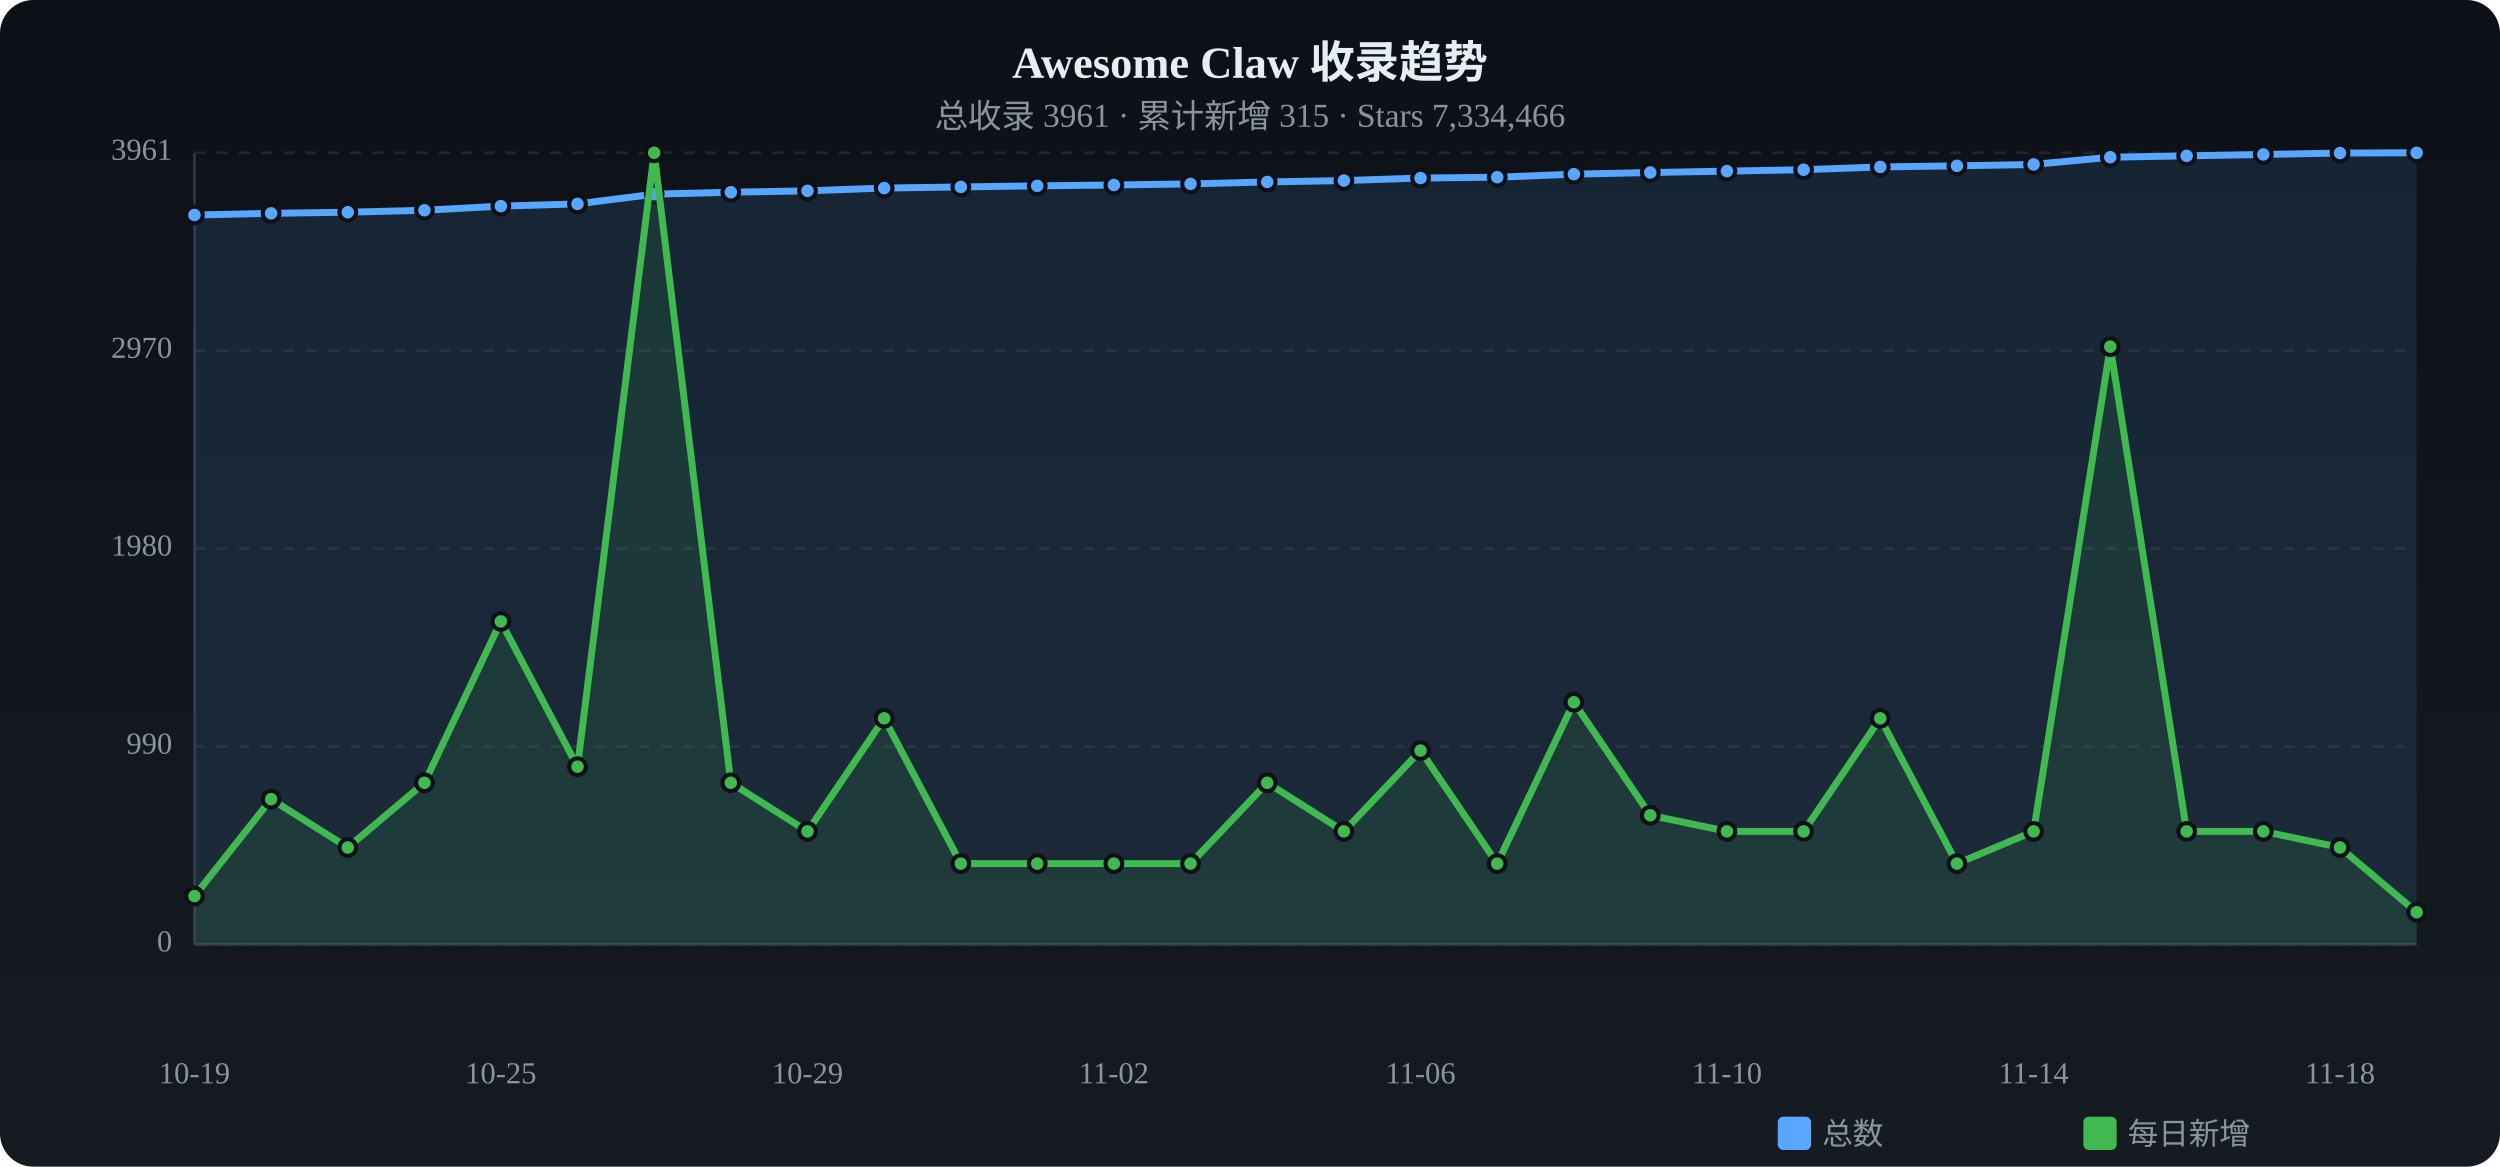
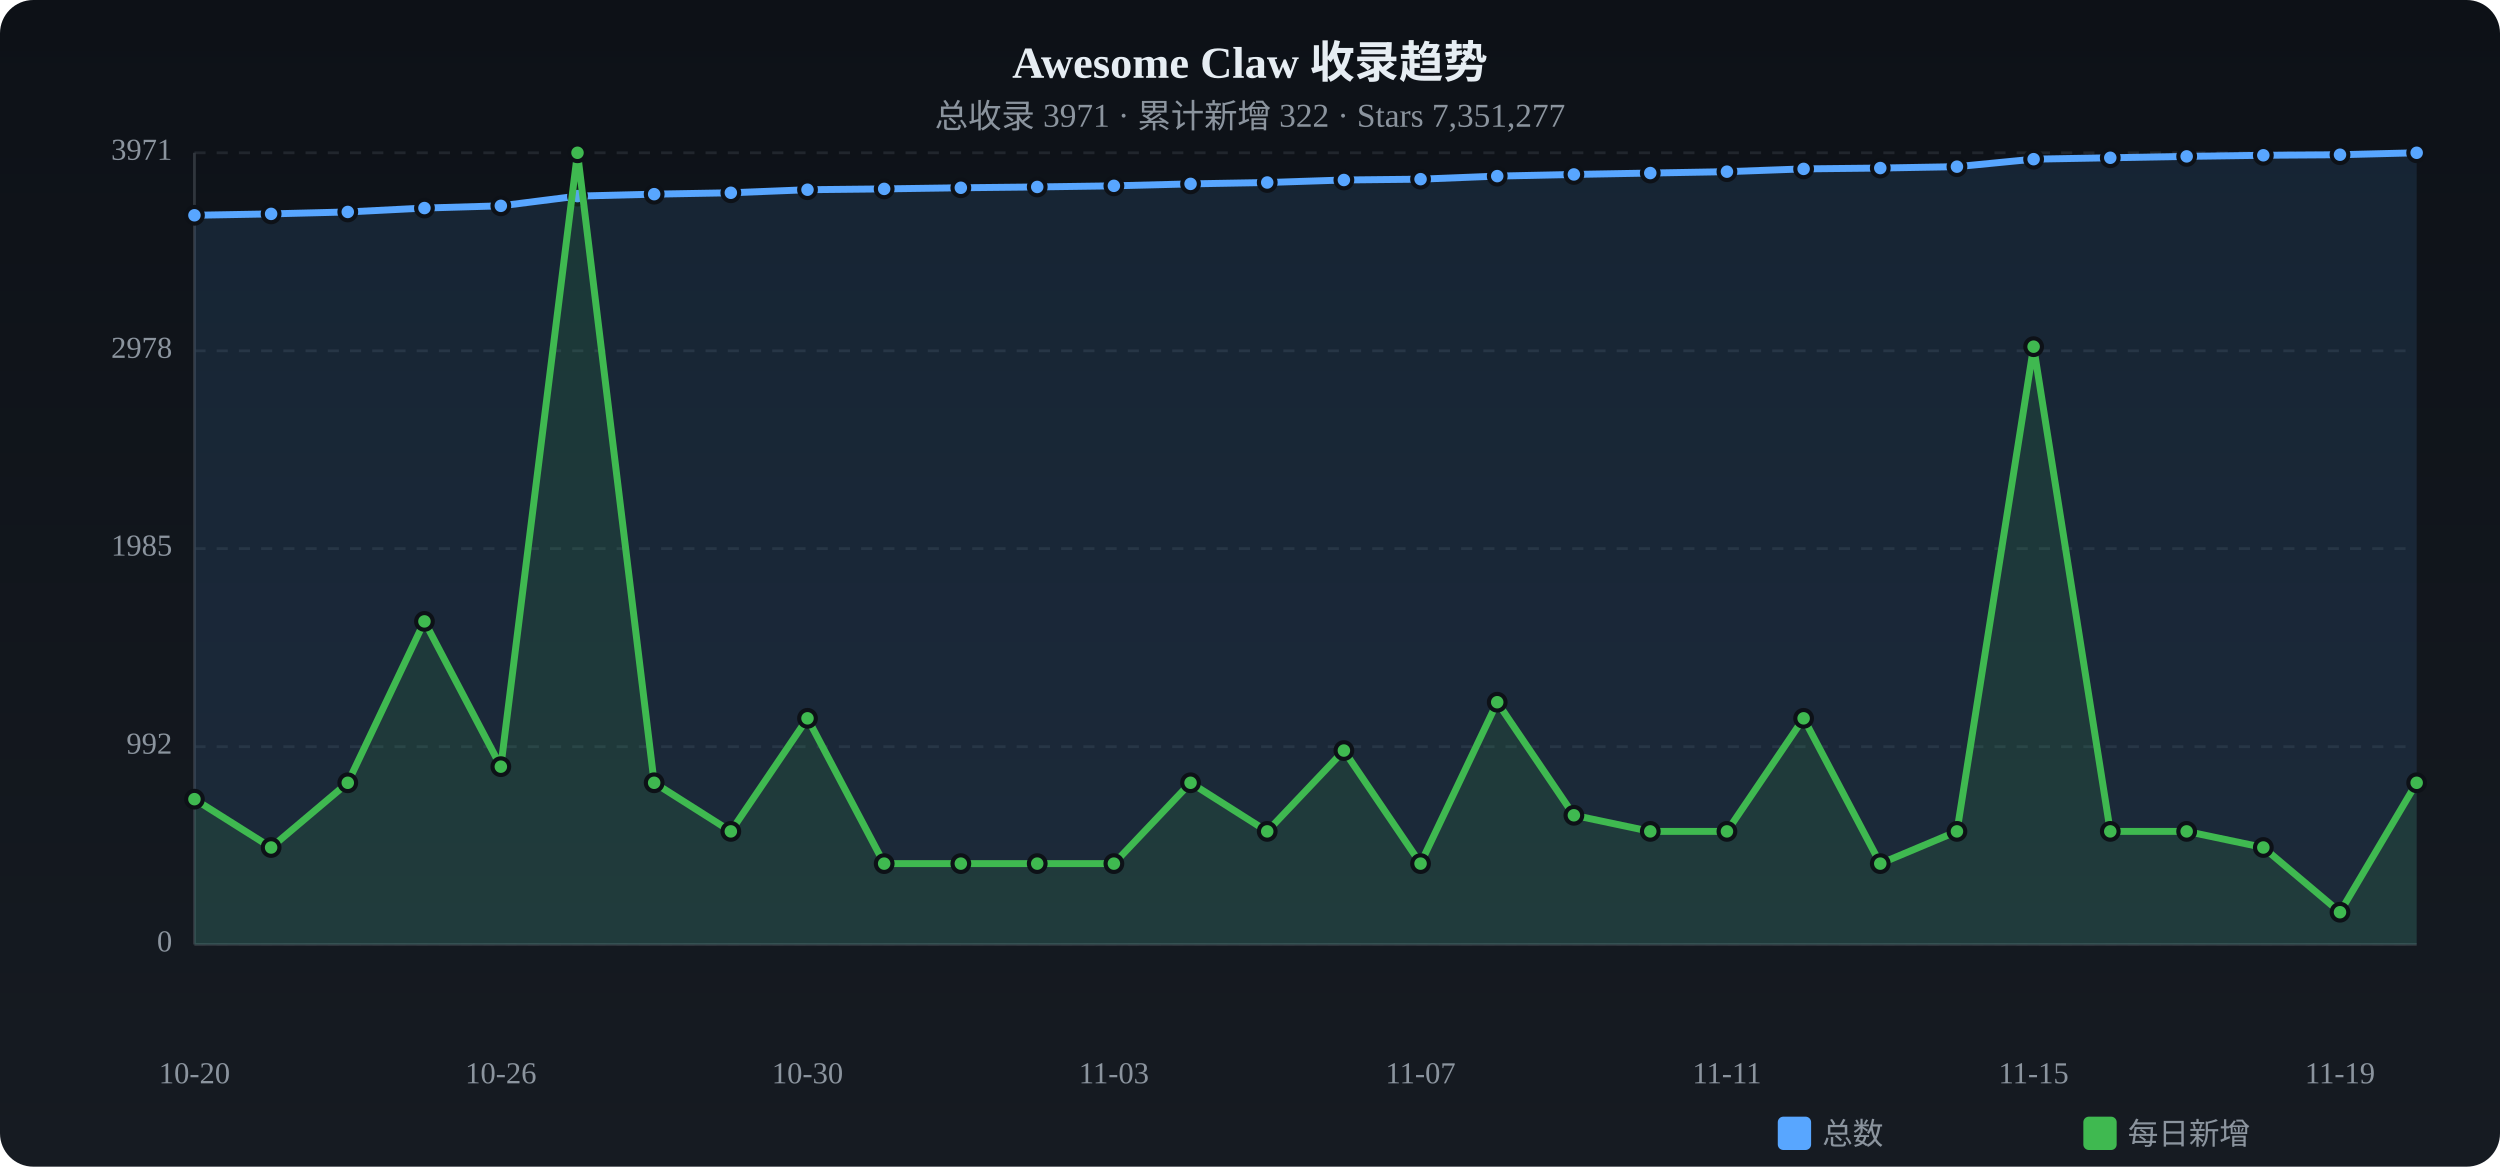
<svg xmlns="http://www.w3.org/2000/svg" viewBox="0 0 900 420" width="900" height="420">
  <defs>
    <linearGradient id="tbg" x1="0%" y1="0%" x2="0%" y2="100%">
      <stop offset="0%" stop-color="#0d1117" />
      <stop offset="100%" stop-color="#161b22" />
    </linearGradient>
  </defs>
  <rect width="900" height="420" rx="12" fill="url(#tbg)" />
  <text x="450.0" y="28" text-anchor="middle" fill="#e6edf3" font-size="16" font-weight="bold">Awesome Claw 收录趋势</text>
-   <text x="450.0" y="46" text-anchor="middle" fill="#8b949e" font-size="12">总收录 3961 · 累计新增 315 · Stars 7,334,466</text>
+   <text x="450.0" y="46" text-anchor="middle" fill="#8b949e" font-size="12">总收录 3971 · 累计新增 322 · Stars 7,351,277</text>
  <text x="62" y="340.0" text-anchor="end" fill="#8b949e" font-size="11" dominant-baseline="middle">0</text>
  <line x1="70" y1="340.0" x2="870" y2="340.0" stroke="#21262d" stroke-dasharray="4 4" />
-   <text x="62" y="268.8" text-anchor="end" fill="#8b949e" font-size="11" dominant-baseline="middle">990</text>
+   <text x="62" y="268.8" text-anchor="end" fill="#8b949e" font-size="11" dominant-baseline="middle">992</text>
  <line x1="70" y1="268.8" x2="870" y2="268.8" stroke="#21262d" stroke-dasharray="4 4" />
-   <text x="62" y="197.5" text-anchor="end" fill="#8b949e" font-size="11" dominant-baseline="middle">1980</text>
+   <text x="62" y="197.5" text-anchor="end" fill="#8b949e" font-size="11" dominant-baseline="middle">1985</text>
  <line x1="70" y1="197.5" x2="870" y2="197.5" stroke="#21262d" stroke-dasharray="4 4" />
-   <text x="62" y="126.3" text-anchor="end" fill="#8b949e" font-size="11" dominant-baseline="middle">2970</text>
+   <text x="62" y="126.3" text-anchor="end" fill="#8b949e" font-size="11" dominant-baseline="middle">2978</text>
  <line x1="70" y1="126.3" x2="870" y2="126.3" stroke="#21262d" stroke-dasharray="4 4" />
-   <text x="62" y="55.0" text-anchor="end" fill="#8b949e" font-size="11" dominant-baseline="middle">3961</text>
+   <text x="62" y="55.0" text-anchor="end" fill="#8b949e" font-size="11" dominant-baseline="middle">3971</text>
  <line x1="70" y1="55.0" x2="870" y2="55.0" stroke="#21262d" stroke-dasharray="4 4" />
  <line x1="70" y1="55" x2="70" y2="340" stroke="#30363d" />
  <line x1="70" y1="340" x2="870" y2="340" stroke="#30363d" />
-   <path d="M70.0,77.4 L97.6,76.8 L125.2,76.4 L152.8,75.7 L180.3,74.2 L207.9,73.4 L235.5,69.9 L263.1,69.2 L290.7,68.7 L318.3,67.7 L345.9,67.3 L373.4,66.9 L401.0,66.6 L428.6,66.2 L456.2,65.5 L483.8,65.0 L511.4,64.1 L539.0,63.8 L566.6,62.7 L594.1,62.1 L621.7,61.6 L649.3,61.1 L676.9,60.1 L704.5,59.7 L732.1,59.2 L759.7,56.6 L787.2,56.1 L814.8,55.6 L842.4,55.1 L870.0,55.0 L870.0,340 L70.0,340 Z" fill="#58a6ff" opacity="0.12" />
-   <polyline points="70.0,77.4 97.6,76.8 125.2,76.4 152.8,75.7 180.3,74.2 207.9,73.4 235.5,69.9 263.1,69.2 290.7,68.7 318.3,67.7 345.9,67.3 373.4,66.9 401.0,66.6 428.6,66.2 456.2,65.5 483.8,65.0 511.4,64.1 539.0,63.8 566.6,62.7 594.1,62.1 621.7,61.6 649.3,61.1 676.9,60.1 704.5,59.7 732.1,59.2 759.7,56.6 787.2,56.1 814.8,55.6 842.4,55.1 870.0,55.0" fill="none" stroke="#58a6ff" stroke-width="2.5" stroke-linecap="round" stroke-linejoin="round" />
-   <circle cx="70.0" cy="77.4" r="3" fill="#58a6ff" stroke="#0d1117" stroke-width="1.5" />
-   <circle cx="97.6" cy="76.8" r="3" fill="#58a6ff" stroke="#0d1117" stroke-width="1.5" />
-   <circle cx="125.2" cy="76.4" r="3" fill="#58a6ff" stroke="#0d1117" stroke-width="1.5" />
-   <circle cx="152.8" cy="75.7" r="3" fill="#58a6ff" stroke="#0d1117" stroke-width="1.5" />
-   <circle cx="180.3" cy="74.2" r="3" fill="#58a6ff" stroke="#0d1117" stroke-width="1.5" />
-   <circle cx="207.9" cy="73.4" r="3" fill="#58a6ff" stroke="#0d1117" stroke-width="1.5" />
+   <path d="M70.0,77.5 L97.6,77.0 L125.2,76.3 L152.8,74.9 L180.3,74.1 L207.9,70.6 L235.5,69.9 L263.1,69.4 L290.7,68.3 L318.3,68.0 L345.9,67.6 L373.4,67.3 L401.0,66.9 L428.6,66.2 L456.2,65.7 L483.8,64.8 L511.4,64.5 L539.0,63.4 L566.6,62.8 L594.1,62.3 L621.7,61.8 L649.3,60.8 L676.9,60.5 L704.5,60.0 L732.1,57.3 L759.7,56.8 L787.2,56.3 L814.8,55.9 L842.4,55.7 L870.0,55.0 L870.0,340 L70.0,340 Z" fill="#58a6ff" opacity="0.12" />
+   <polyline points="70.0,77.5 97.6,77.0 125.2,76.3 152.8,74.9 180.3,74.1 207.9,70.6 235.5,69.9 263.1,69.4 290.7,68.3 318.3,68.0 345.9,67.6 373.4,67.3 401.0,66.9 428.6,66.2 456.2,65.7 483.8,64.8 511.4,64.5 539.0,63.4 566.6,62.8 594.1,62.3 621.7,61.8 649.3,60.8 676.9,60.5 704.5,60.0 732.1,57.3 759.7,56.8 787.2,56.3 814.8,55.9 842.4,55.7 870.0,55.0" fill="none" stroke="#58a6ff" stroke-width="2.5" stroke-linecap="round" stroke-linejoin="round" />
+   <circle cx="70.0" cy="77.5" r="3" fill="#58a6ff" stroke="#0d1117" stroke-width="1.5" />
+   <circle cx="97.6" cy="77.0" r="3" fill="#58a6ff" stroke="#0d1117" stroke-width="1.5" />
+   <circle cx="125.2" cy="76.3" r="3" fill="#58a6ff" stroke="#0d1117" stroke-width="1.5" />
+   <circle cx="152.8" cy="74.9" r="3" fill="#58a6ff" stroke="#0d1117" stroke-width="1.5" />
+   <circle cx="180.3" cy="74.1" r="3" fill="#58a6ff" stroke="#0d1117" stroke-width="1.5" />
+   <circle cx="207.9" cy="70.6" r="3" fill="#58a6ff" stroke="#0d1117" stroke-width="1.5" />
  <circle cx="235.5" cy="69.9" r="3" fill="#58a6ff" stroke="#0d1117" stroke-width="1.5" />
-   <circle cx="263.1" cy="69.2" r="3" fill="#58a6ff" stroke="#0d1117" stroke-width="1.5" />
-   <circle cx="290.7" cy="68.7" r="3" fill="#58a6ff" stroke="#0d1117" stroke-width="1.5" />
-   <circle cx="318.3" cy="67.7" r="3" fill="#58a6ff" stroke="#0d1117" stroke-width="1.5" />
-   <circle cx="345.9" cy="67.3" r="3" fill="#58a6ff" stroke="#0d1117" stroke-width="1.5" />
-   <circle cx="373.4" cy="66.9" r="3" fill="#58a6ff" stroke="#0d1117" stroke-width="1.5" />
-   <circle cx="401.0" cy="66.6" r="3" fill="#58a6ff" stroke="#0d1117" stroke-width="1.5" />
+   <circle cx="263.1" cy="69.4" r="3" fill="#58a6ff" stroke="#0d1117" stroke-width="1.5" />
+   <circle cx="290.7" cy="68.3" r="3" fill="#58a6ff" stroke="#0d1117" stroke-width="1.5" />
+   <circle cx="318.3" cy="68.0" r="3" fill="#58a6ff" stroke="#0d1117" stroke-width="1.5" />
+   <circle cx="345.9" cy="67.6" r="3" fill="#58a6ff" stroke="#0d1117" stroke-width="1.5" />
+   <circle cx="373.4" cy="67.3" r="3" fill="#58a6ff" stroke="#0d1117" stroke-width="1.5" />
+   <circle cx="401.0" cy="66.9" r="3" fill="#58a6ff" stroke="#0d1117" stroke-width="1.5" />
  <circle cx="428.6" cy="66.2" r="3" fill="#58a6ff" stroke="#0d1117" stroke-width="1.5" />
-   <circle cx="456.2" cy="65.5" r="3" fill="#58a6ff" stroke="#0d1117" stroke-width="1.5" />
-   <circle cx="483.8" cy="65.0" r="3" fill="#58a6ff" stroke="#0d1117" stroke-width="1.5" />
-   <circle cx="511.4" cy="64.1" r="3" fill="#58a6ff" stroke="#0d1117" stroke-width="1.5" />
-   <circle cx="539.0" cy="63.8" r="3" fill="#58a6ff" stroke="#0d1117" stroke-width="1.5" />
-   <circle cx="566.6" cy="62.7" r="3" fill="#58a6ff" stroke="#0d1117" stroke-width="1.5" />
-   <circle cx="594.1" cy="62.1" r="3" fill="#58a6ff" stroke="#0d1117" stroke-width="1.5" />
-   <circle cx="621.7" cy="61.6" r="3" fill="#58a6ff" stroke="#0d1117" stroke-width="1.5" />
-   <circle cx="649.3" cy="61.1" r="3" fill="#58a6ff" stroke="#0d1117" stroke-width="1.5" />
-   <circle cx="676.9" cy="60.1" r="3" fill="#58a6ff" stroke="#0d1117" stroke-width="1.5" />
-   <circle cx="704.5" cy="59.7" r="3" fill="#58a6ff" stroke="#0d1117" stroke-width="1.5" />
-   <circle cx="732.1" cy="59.2" r="3" fill="#58a6ff" stroke="#0d1117" stroke-width="1.5" />
-   <circle cx="759.7" cy="56.6" r="3" fill="#58a6ff" stroke="#0d1117" stroke-width="1.5" />
-   <circle cx="787.2" cy="56.1" r="3" fill="#58a6ff" stroke="#0d1117" stroke-width="1.5" />
-   <circle cx="814.8" cy="55.6" r="3" fill="#58a6ff" stroke="#0d1117" stroke-width="1.5" />
-   <circle cx="842.4" cy="55.1" r="3" fill="#58a6ff" stroke="#0d1117" stroke-width="1.5" />
+   <circle cx="456.2" cy="65.7" r="3" fill="#58a6ff" stroke="#0d1117" stroke-width="1.5" />
+   <circle cx="483.8" cy="64.8" r="3" fill="#58a6ff" stroke="#0d1117" stroke-width="1.5" />
+   <circle cx="511.4" cy="64.5" r="3" fill="#58a6ff" stroke="#0d1117" stroke-width="1.5" />
+   <circle cx="539.0" cy="63.4" r="3" fill="#58a6ff" stroke="#0d1117" stroke-width="1.5" />
+   <circle cx="566.6" cy="62.8" r="3" fill="#58a6ff" stroke="#0d1117" stroke-width="1.5" />
+   <circle cx="594.1" cy="62.3" r="3" fill="#58a6ff" stroke="#0d1117" stroke-width="1.5" />
+   <circle cx="621.7" cy="61.8" r="3" fill="#58a6ff" stroke="#0d1117" stroke-width="1.5" />
+   <circle cx="649.3" cy="60.8" r="3" fill="#58a6ff" stroke="#0d1117" stroke-width="1.5" />
+   <circle cx="676.9" cy="60.5" r="3" fill="#58a6ff" stroke="#0d1117" stroke-width="1.5" />
+   <circle cx="704.5" cy="60.0" r="3" fill="#58a6ff" stroke="#0d1117" stroke-width="1.5" />
+   <circle cx="732.1" cy="57.3" r="3" fill="#58a6ff" stroke="#0d1117" stroke-width="1.5" />
+   <circle cx="759.7" cy="56.8" r="3" fill="#58a6ff" stroke="#0d1117" stroke-width="1.5" />
+   <circle cx="787.2" cy="56.3" r="3" fill="#58a6ff" stroke="#0d1117" stroke-width="1.5" />
+   <circle cx="814.8" cy="55.9" r="3" fill="#58a6ff" stroke="#0d1117" stroke-width="1.5" />
+   <circle cx="842.4" cy="55.7" r="3" fill="#58a6ff" stroke="#0d1117" stroke-width="1.5" />
  <circle cx="870.0" cy="55.0" r="3" fill="#58a6ff" stroke="#0d1117" stroke-width="1.5" />
-   <path d="M70.0,322.6 L97.6,287.7 L125.2,305.1 L152.8,281.8 L180.3,223.7 L207.9,276.0 L235.5,55.0 L263.1,281.8 L290.7,299.3 L318.3,258.6 L345.9,310.9 L373.4,310.9 L401.0,310.9 L428.6,310.9 L456.2,281.8 L483.8,299.3 L511.4,270.2 L539.0,310.9 L566.6,252.8 L594.1,293.5 L621.7,299.3 L649.3,299.3 L676.9,258.6 L704.5,310.9 L732.1,299.3 L759.7,124.8 L787.2,299.3 L814.8,299.3 L842.4,305.1 L870.0,328.4 L870.0,340 L70.0,340 Z" fill="#3fb950" opacity="0.12" />
-   <polyline points="70.0,322.6 97.6,287.7 125.2,305.1 152.8,281.8 180.3,223.7 207.9,276.0 235.5,55.0 263.1,281.8 290.7,299.3 318.3,258.6 345.9,310.9 373.4,310.9 401.0,310.9 428.6,310.9 456.2,281.8 483.8,299.3 511.4,270.2 539.0,310.9 566.6,252.8 594.1,293.5 621.7,299.3 649.3,299.3 676.9,258.6 704.5,310.9 732.1,299.3 759.7,124.8 787.2,299.3 814.8,299.3 842.4,305.1 870.0,328.4" fill="none" stroke="#3fb950" stroke-width="2.5" stroke-linecap="round" stroke-linejoin="round" />
-   <circle cx="70.0" cy="322.6" r="3" fill="#3fb950" stroke="#0d1117" stroke-width="1.5" />
-   <circle cx="97.6" cy="287.7" r="3" fill="#3fb950" stroke="#0d1117" stroke-width="1.5" />
-   <circle cx="125.2" cy="305.1" r="3" fill="#3fb950" stroke="#0d1117" stroke-width="1.5" />
-   <circle cx="152.8" cy="281.8" r="3" fill="#3fb950" stroke="#0d1117" stroke-width="1.5" />
-   <circle cx="180.3" cy="223.7" r="3" fill="#3fb950" stroke="#0d1117" stroke-width="1.5" />
-   <circle cx="207.9" cy="276.0" r="3" fill="#3fb950" stroke="#0d1117" stroke-width="1.5" />
-   <circle cx="235.5" cy="55.0" r="3" fill="#3fb950" stroke="#0d1117" stroke-width="1.5" />
-   <circle cx="263.1" cy="281.8" r="3" fill="#3fb950" stroke="#0d1117" stroke-width="1.5" />
-   <circle cx="290.7" cy="299.3" r="3" fill="#3fb950" stroke="#0d1117" stroke-width="1.5" />
-   <circle cx="318.3" cy="258.6" r="3" fill="#3fb950" stroke="#0d1117" stroke-width="1.5" />
+   <path d="M70.0,287.7 L97.6,305.1 L125.2,281.8 L152.8,223.7 L180.3,276.0 L207.9,55.0 L235.5,281.8 L263.1,299.3 L290.7,258.6 L318.3,310.9 L345.9,310.9 L373.4,310.9 L401.0,310.9 L428.6,281.8 L456.2,299.3 L483.8,270.2 L511.4,310.9 L539.0,252.8 L566.6,293.5 L594.1,299.3 L621.7,299.3 L649.3,258.6 L676.9,310.9 L704.5,299.3 L732.1,124.8 L759.7,299.3 L787.2,299.3 L814.8,305.1 L842.4,328.4 L870.0,281.8 L870.0,340 L70.0,340 Z" fill="#3fb950" opacity="0.12" />
+   <polyline points="70.0,287.7 97.6,305.1 125.2,281.8 152.8,223.7 180.3,276.0 207.9,55.0 235.5,281.8 263.1,299.3 290.7,258.6 318.3,310.9 345.9,310.9 373.4,310.9 401.0,310.9 428.6,281.8 456.2,299.3 483.8,270.2 511.4,310.9 539.0,252.8 566.6,293.5 594.1,299.3 621.7,299.3 649.3,258.6 676.9,310.9 704.5,299.3 732.1,124.8 759.7,299.3 787.2,299.3 814.8,305.1 842.4,328.4 870.0,281.8" fill="none" stroke="#3fb950" stroke-width="2.5" stroke-linecap="round" stroke-linejoin="round" />
+   <circle cx="70.0" cy="287.7" r="3" fill="#3fb950" stroke="#0d1117" stroke-width="1.5" />
+   <circle cx="97.6" cy="305.1" r="3" fill="#3fb950" stroke="#0d1117" stroke-width="1.5" />
+   <circle cx="125.2" cy="281.8" r="3" fill="#3fb950" stroke="#0d1117" stroke-width="1.5" />
+   <circle cx="152.8" cy="223.7" r="3" fill="#3fb950" stroke="#0d1117" stroke-width="1.5" />
+   <circle cx="180.3" cy="276.0" r="3" fill="#3fb950" stroke="#0d1117" stroke-width="1.5" />
+   <circle cx="207.9" cy="55.0" r="3" fill="#3fb950" stroke="#0d1117" stroke-width="1.5" />
+   <circle cx="235.5" cy="281.8" r="3" fill="#3fb950" stroke="#0d1117" stroke-width="1.5" />
+   <circle cx="263.1" cy="299.3" r="3" fill="#3fb950" stroke="#0d1117" stroke-width="1.5" />
+   <circle cx="290.7" cy="258.6" r="3" fill="#3fb950" stroke="#0d1117" stroke-width="1.5" />
+   <circle cx="318.3" cy="310.9" r="3" fill="#3fb950" stroke="#0d1117" stroke-width="1.5" />
  <circle cx="345.9" cy="310.9" r="3" fill="#3fb950" stroke="#0d1117" stroke-width="1.5" />
  <circle cx="373.4" cy="310.9" r="3" fill="#3fb950" stroke="#0d1117" stroke-width="1.5" />
  <circle cx="401.0" cy="310.9" r="3" fill="#3fb950" stroke="#0d1117" stroke-width="1.5" />
-   <circle cx="428.6" cy="310.9" r="3" fill="#3fb950" stroke="#0d1117" stroke-width="1.5" />
-   <circle cx="456.2" cy="281.8" r="3" fill="#3fb950" stroke="#0d1117" stroke-width="1.5" />
-   <circle cx="483.8" cy="299.3" r="3" fill="#3fb950" stroke="#0d1117" stroke-width="1.5" />
-   <circle cx="511.4" cy="270.2" r="3" fill="#3fb950" stroke="#0d1117" stroke-width="1.5" />
-   <circle cx="539.0" cy="310.9" r="3" fill="#3fb950" stroke="#0d1117" stroke-width="1.5" />
-   <circle cx="566.6" cy="252.8" r="3" fill="#3fb950" stroke="#0d1117" stroke-width="1.5" />
-   <circle cx="594.1" cy="293.5" r="3" fill="#3fb950" stroke="#0d1117" stroke-width="1.5" />
+   <circle cx="428.6" cy="281.8" r="3" fill="#3fb950" stroke="#0d1117" stroke-width="1.5" />
+   <circle cx="456.2" cy="299.3" r="3" fill="#3fb950" stroke="#0d1117" stroke-width="1.5" />
+   <circle cx="483.8" cy="270.2" r="3" fill="#3fb950" stroke="#0d1117" stroke-width="1.5" />
+   <circle cx="511.4" cy="310.9" r="3" fill="#3fb950" stroke="#0d1117" stroke-width="1.5" />
+   <circle cx="539.0" cy="252.8" r="3" fill="#3fb950" stroke="#0d1117" stroke-width="1.5" />
+   <circle cx="566.6" cy="293.5" r="3" fill="#3fb950" stroke="#0d1117" stroke-width="1.5" />
+   <circle cx="594.1" cy="299.3" r="3" fill="#3fb950" stroke="#0d1117" stroke-width="1.5" />
  <circle cx="621.7" cy="299.3" r="3" fill="#3fb950" stroke="#0d1117" stroke-width="1.5" />
-   <circle cx="649.3" cy="299.3" r="3" fill="#3fb950" stroke="#0d1117" stroke-width="1.5" />
-   <circle cx="676.9" cy="258.6" r="3" fill="#3fb950" stroke="#0d1117" stroke-width="1.5" />
-   <circle cx="704.5" cy="310.9" r="3" fill="#3fb950" stroke="#0d1117" stroke-width="1.5" />
-   <circle cx="732.1" cy="299.3" r="3" fill="#3fb950" stroke="#0d1117" stroke-width="1.5" />
-   <circle cx="759.7" cy="124.8" r="3" fill="#3fb950" stroke="#0d1117" stroke-width="1.5" />
+   <circle cx="649.3" cy="258.6" r="3" fill="#3fb950" stroke="#0d1117" stroke-width="1.5" />
+   <circle cx="676.9" cy="310.9" r="3" fill="#3fb950" stroke="#0d1117" stroke-width="1.5" />
+   <circle cx="704.5" cy="299.3" r="3" fill="#3fb950" stroke="#0d1117" stroke-width="1.5" />
+   <circle cx="732.1" cy="124.8" r="3" fill="#3fb950" stroke="#0d1117" stroke-width="1.5" />
+   <circle cx="759.7" cy="299.3" r="3" fill="#3fb950" stroke="#0d1117" stroke-width="1.5" />
  <circle cx="787.2" cy="299.3" r="3" fill="#3fb950" stroke="#0d1117" stroke-width="1.5" />
-   <circle cx="814.8" cy="299.3" r="3" fill="#3fb950" stroke="#0d1117" stroke-width="1.5" />
-   <circle cx="842.4" cy="305.1" r="3" fill="#3fb950" stroke="#0d1117" stroke-width="1.5" />
-   <circle cx="870.0" cy="328.4" r="3" fill="#3fb950" stroke="#0d1117" stroke-width="1.5" />
-   <text x="70.0" y="390" text-anchor="middle" fill="#8b949e" font-size="11">10-19</text>
-   <text x="180.3" y="390" text-anchor="middle" fill="#8b949e" font-size="11">10-25</text>
-   <text x="290.7" y="390" text-anchor="middle" fill="#8b949e" font-size="11">10-29</text>
-   <text x="401.0" y="390" text-anchor="middle" fill="#8b949e" font-size="11">11-02</text>
-   <text x="511.4" y="390" text-anchor="middle" fill="#8b949e" font-size="11">11-06</text>
-   <text x="621.7" y="390" text-anchor="middle" fill="#8b949e" font-size="11">11-10</text>
-   <text x="732.1" y="390" text-anchor="middle" fill="#8b949e" font-size="11">11-14</text>
-   <text x="842.4" y="390" text-anchor="middle" fill="#8b949e" font-size="11">11-18</text>
+   <circle cx="814.8" cy="305.1" r="3" fill="#3fb950" stroke="#0d1117" stroke-width="1.5" />
+   <circle cx="842.4" cy="328.4" r="3" fill="#3fb950" stroke="#0d1117" stroke-width="1.5" />
+   <circle cx="870.0" cy="281.8" r="3" fill="#3fb950" stroke="#0d1117" stroke-width="1.5" />
+   <text x="70.0" y="390" text-anchor="middle" fill="#8b949e" font-size="11">10-20</text>
+   <text x="180.3" y="390" text-anchor="middle" fill="#8b949e" font-size="11">10-26</text>
+   <text x="290.7" y="390" text-anchor="middle" fill="#8b949e" font-size="11">10-30</text>
+   <text x="401.0" y="390" text-anchor="middle" fill="#8b949e" font-size="11">11-03</text>
+   <text x="511.4" y="390" text-anchor="middle" fill="#8b949e" font-size="11">11-07</text>
+   <text x="621.7" y="390" text-anchor="middle" fill="#8b949e" font-size="11">11-11</text>
+   <text x="732.1" y="390" text-anchor="middle" fill="#8b949e" font-size="11">11-15</text>
+   <text x="842.4" y="390" text-anchor="middle" fill="#8b949e" font-size="11">11-19</text>
  <rect x="640" y="402" width="12" height="12" rx="2" fill="#58a6ff" />
  <text x="656" y="412" fill="#8b949e" font-size="11">总数</text>
  <rect x="750" y="402" width="12" height="12" rx="2" fill="#3fb950" />
  <text x="766" y="412" fill="#8b949e" font-size="11">每日新增</text>
</svg>
